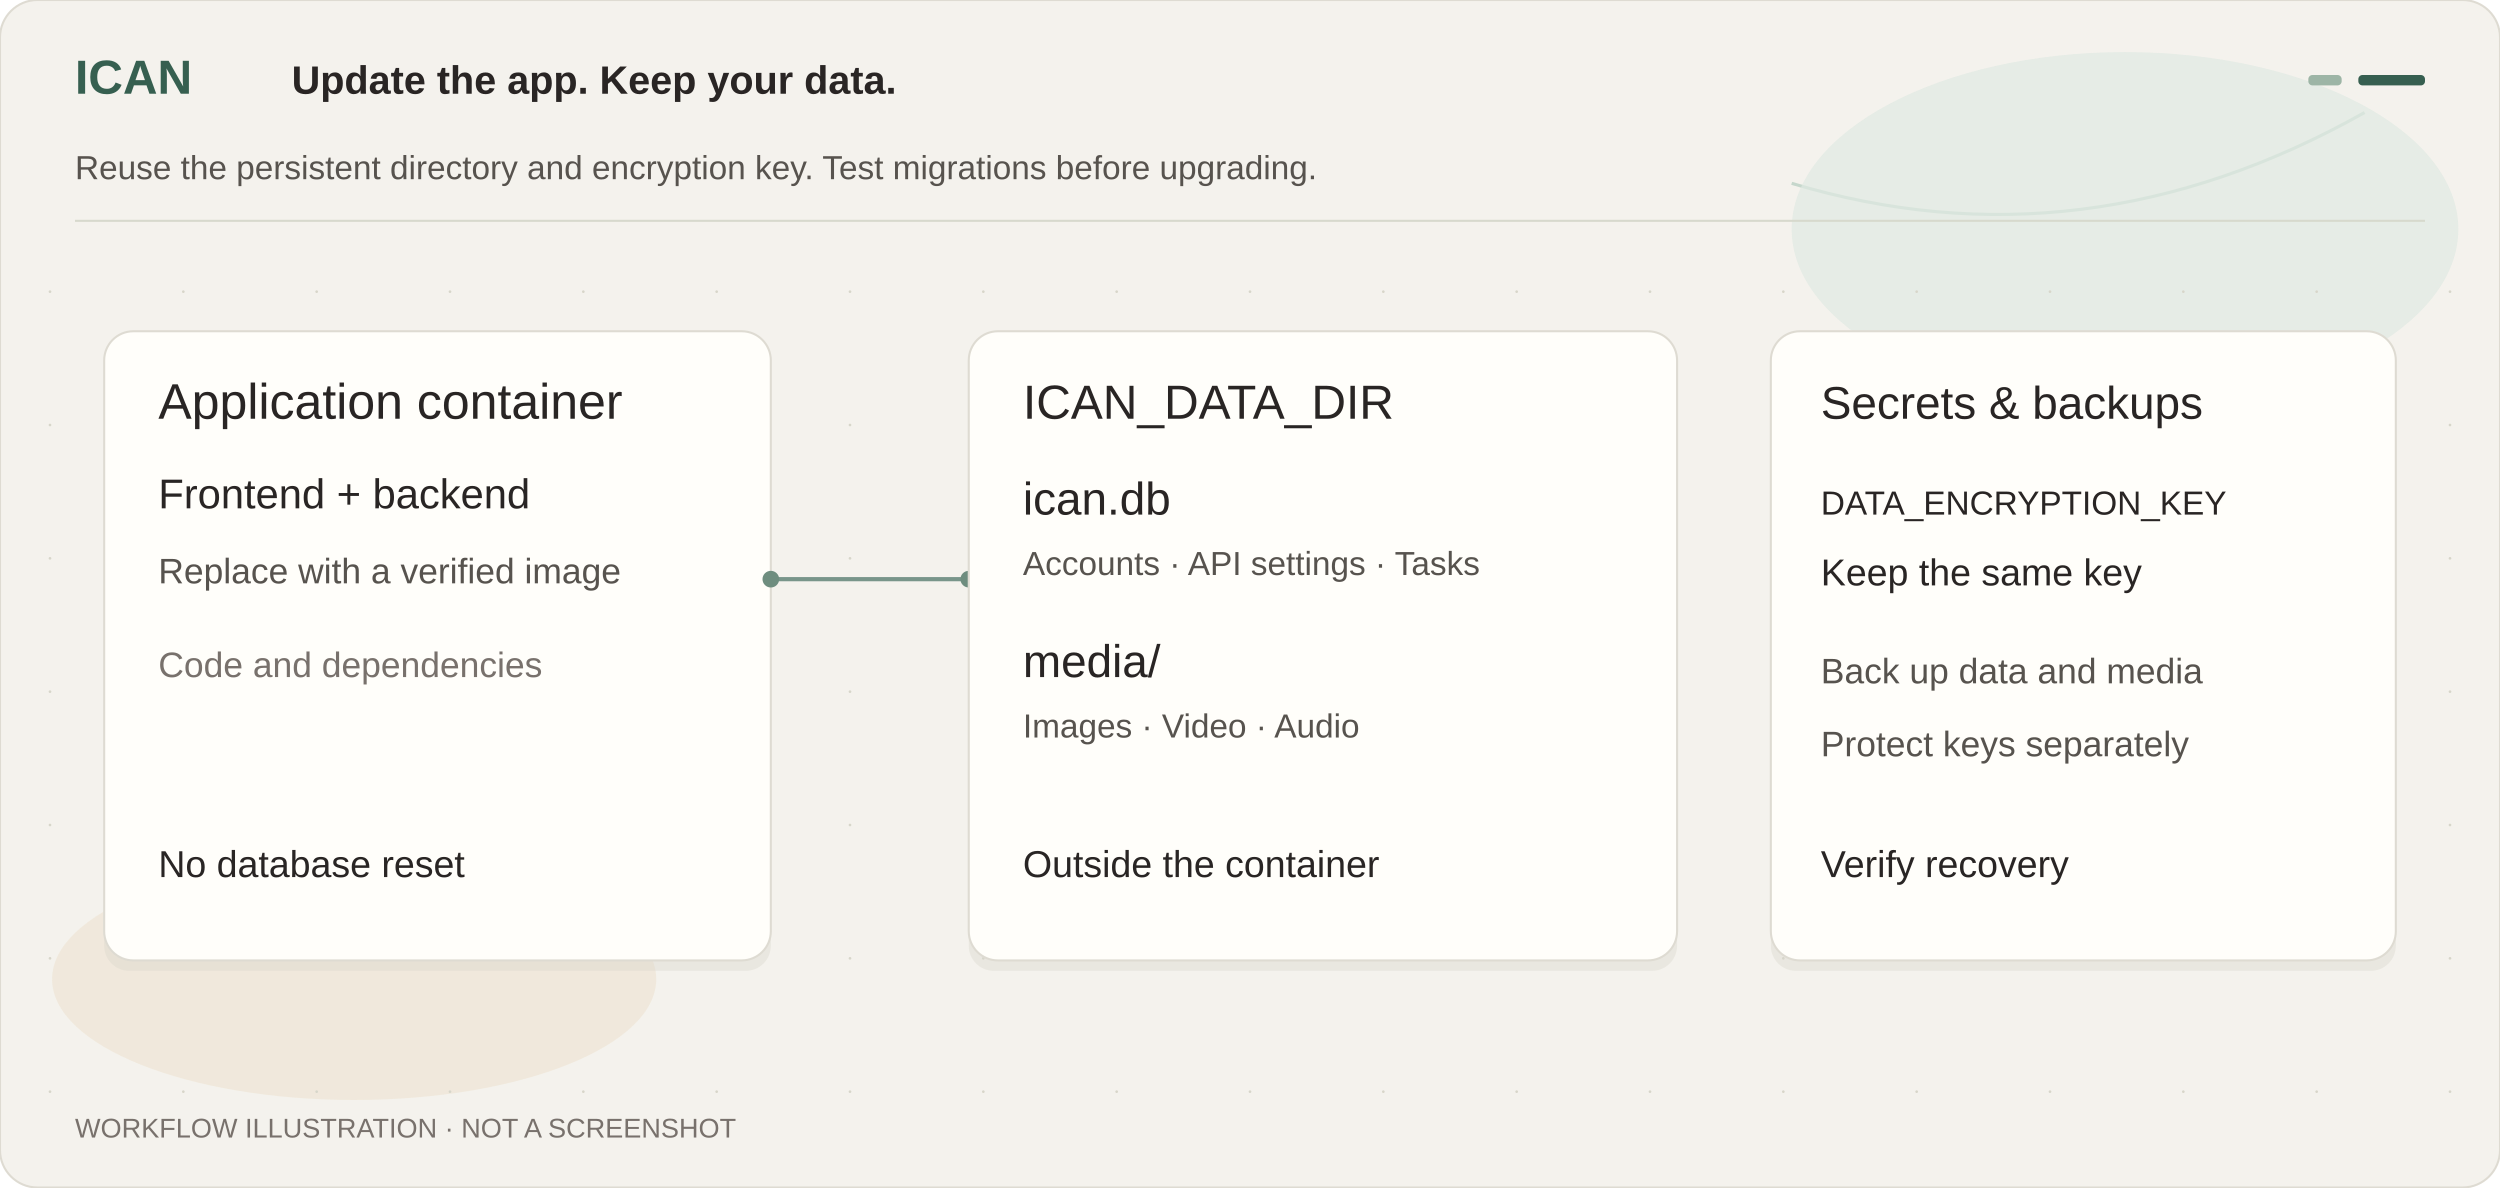
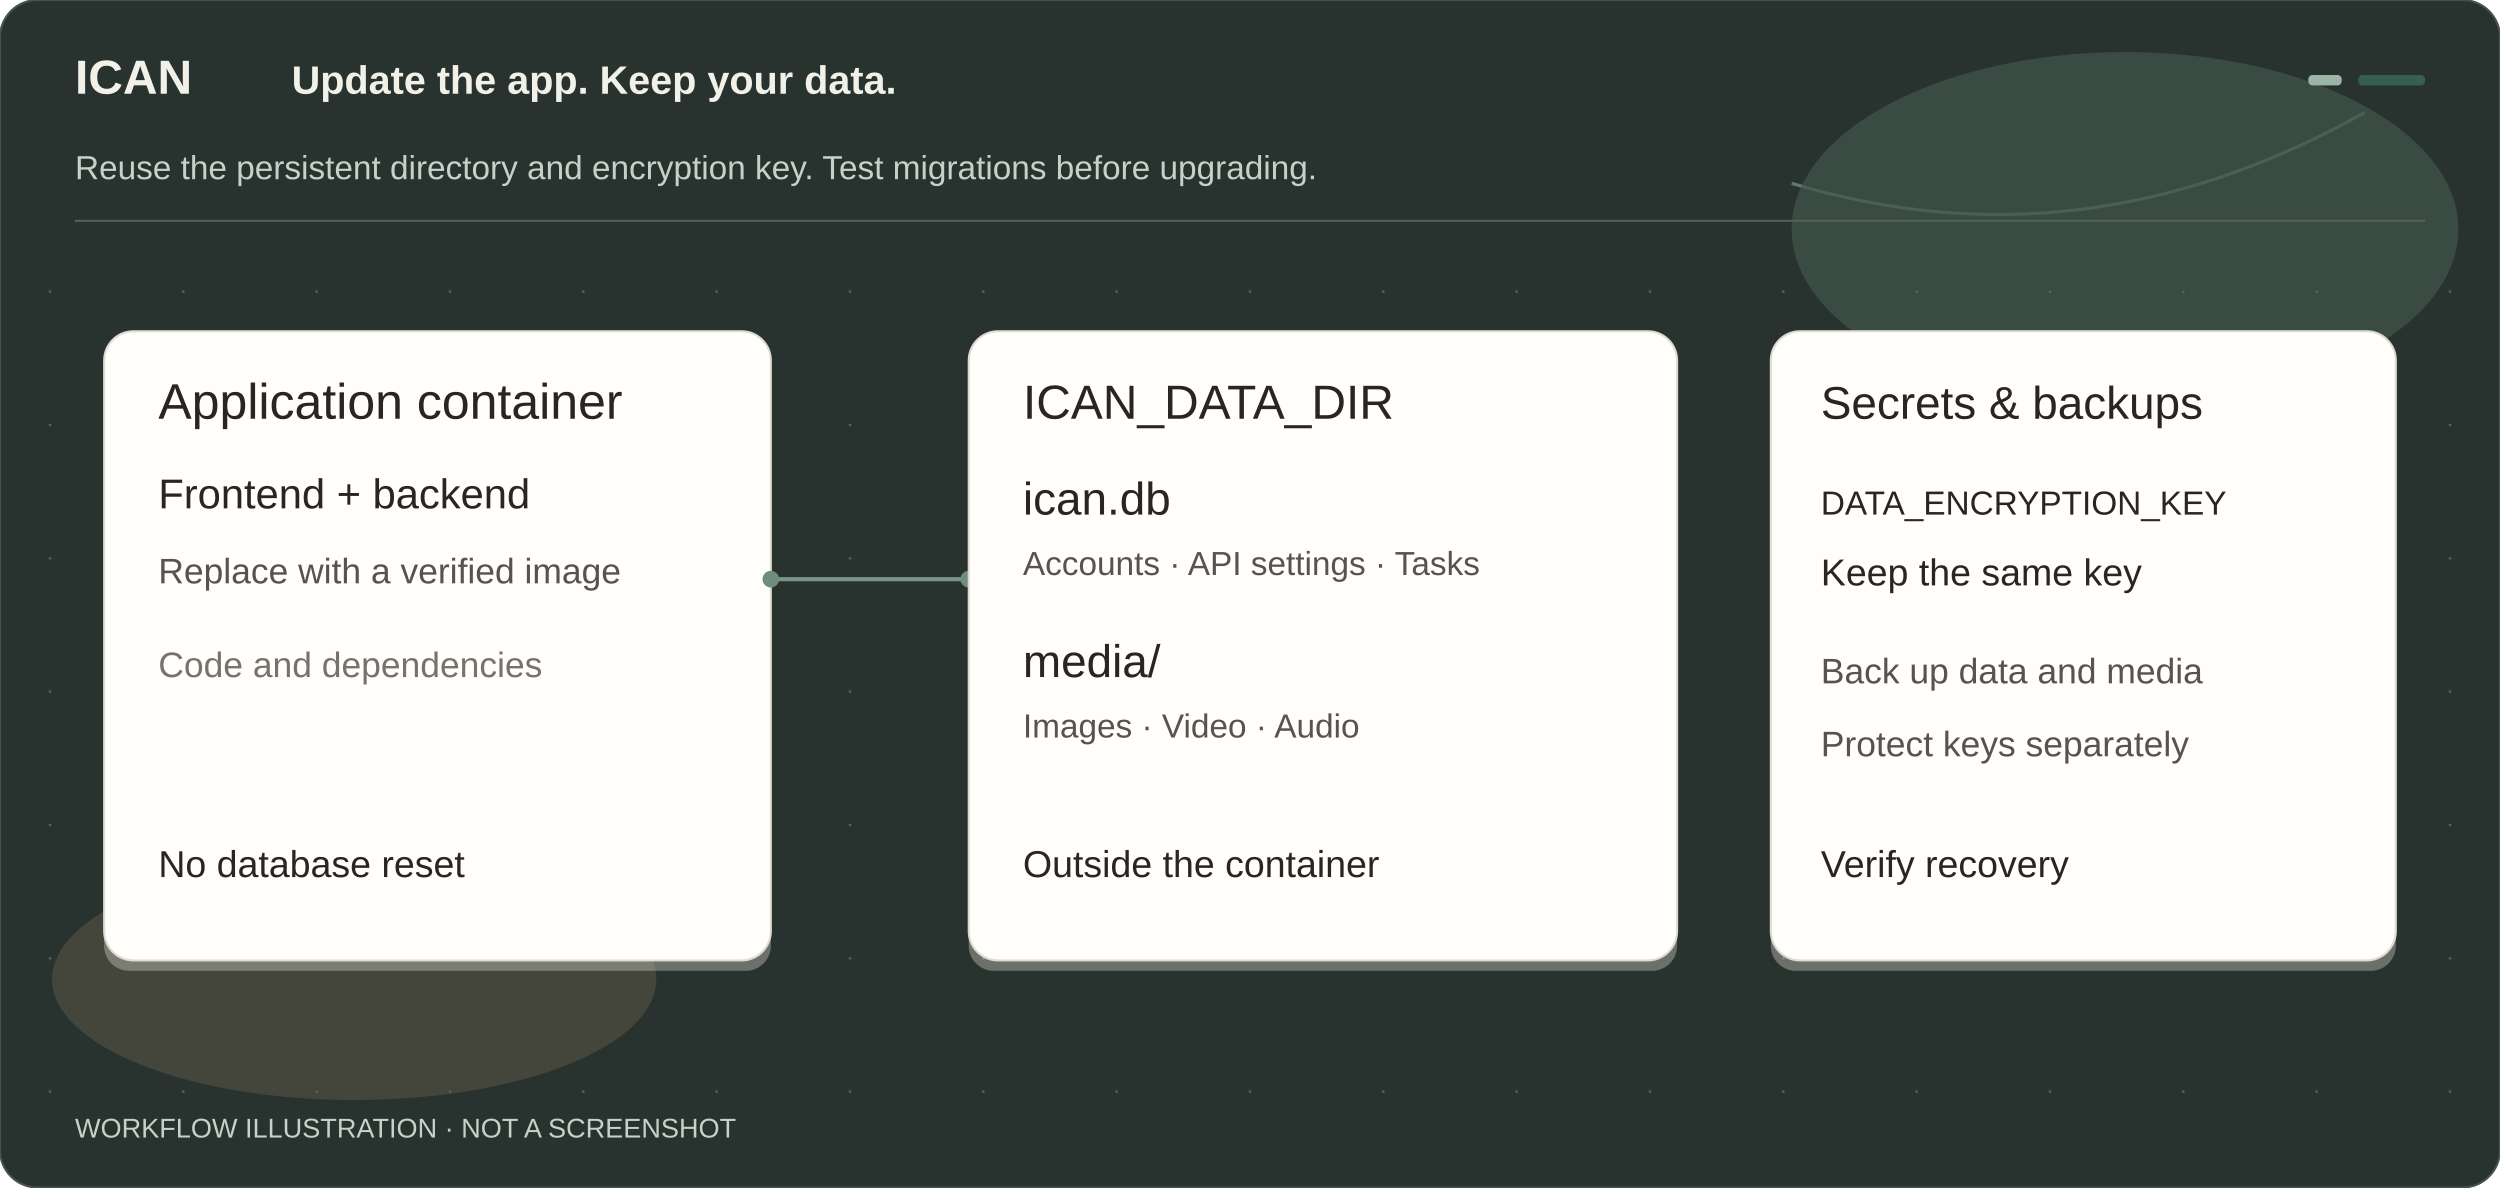
<svg xmlns="http://www.w3.org/2000/svg" width="1200" height="570" viewBox="0 0 1200 570" role="img" aria-labelledby="title desc" font-family="Arial, 'Noto Sans CJK SC', 'Microsoft YaHei', sans-serif">
-   <rect x="0" y="0" width="1200" height="570" rx="18" fill="#f4f2ed" stroke="#dedbd2" />
-   <path d="M860 88 Q1000 130 1135 54" fill="none" stroke="#c6d7cc" stroke-width="1.5" />
-   <ellipse cx="170" cy="470" rx="145" ry="58" fill="#eee4d3" opacity=".65" />
-   <ellipse cx="1020" cy="110" rx="160" ry="85" fill="#dfe9e2" opacity=".7" />
-   <g fill="#d7d6ca">
+   <rect x="0" y="0" width="1200" height="570" rx="18" fill="#28332f" stroke="#45514a" />
+   <path d="M860 88 Q1000 130 1135 54" fill="none" stroke="#617a6b" stroke-width="1.5" />
+   <ellipse cx="170" cy="470" rx="145" ry="58" fill="#535044" opacity=".65" />
+   <ellipse cx="1020" cy="110" rx="160" ry="85" fill="#40564b" opacity=".7" />
+   <g fill="#566258">
    <circle cx="24" cy="140" r=".65" />
    <circle cx="24" cy="204" r=".65" />
    <circle cx="24" cy="268" r=".65" />
    <circle cx="24" cy="332" r=".65" />
    <circle cx="24" cy="396" r=".65" />
    <circle cx="24" cy="460" r=".65" />
    <circle cx="24" cy="524" r=".65" />
    <circle cx="88" cy="140" r=".65" />
    <circle cx="88" cy="204" r=".65" />
    <circle cx="88" cy="268" r=".65" />
    <circle cx="88" cy="332" r=".65" />
    <circle cx="88" cy="396" r=".65" />
    <circle cx="88" cy="460" r=".65" />
    <circle cx="88" cy="524" r=".65" />
    <circle cx="152" cy="140" r=".65" />
    <circle cx="152" cy="204" r=".65" />
    <circle cx="152" cy="268" r=".65" />
    <circle cx="152" cy="332" r=".65" />
    <circle cx="152" cy="396" r=".65" />
    <circle cx="152" cy="460" r=".65" />
    <circle cx="152" cy="524" r=".65" />
    <circle cx="216" cy="140" r=".65" />
    <circle cx="216" cy="204" r=".65" />
    <circle cx="216" cy="268" r=".65" />
    <circle cx="216" cy="332" r=".65" />
    <circle cx="216" cy="396" r=".65" />
    <circle cx="216" cy="460" r=".65" />
    <circle cx="216" cy="524" r=".65" />
    <circle cx="280" cy="140" r=".65" />
    <circle cx="280" cy="204" r=".65" />
    <circle cx="280" cy="268" r=".65" />
    <circle cx="280" cy="332" r=".65" />
    <circle cx="280" cy="396" r=".65" />
    <circle cx="280" cy="460" r=".65" />
    <circle cx="280" cy="524" r=".65" />
    <circle cx="344" cy="140" r=".65" />
    <circle cx="344" cy="204" r=".65" />
    <circle cx="344" cy="268" r=".65" />
    <circle cx="344" cy="332" r=".65" />
    <circle cx="344" cy="396" r=".65" />
    <circle cx="344" cy="460" r=".65" />
    <circle cx="344" cy="524" r=".65" />
    <circle cx="408" cy="140" r=".65" />
    <circle cx="408" cy="204" r=".65" />
    <circle cx="408" cy="268" r=".65" />
    <circle cx="408" cy="332" r=".65" />
    <circle cx="408" cy="396" r=".65" />
    <circle cx="408" cy="460" r=".65" />
    <circle cx="408" cy="524" r=".65" />
    <circle cx="472" cy="140" r=".65" />
    <circle cx="472" cy="204" r=".65" />
    <circle cx="472" cy="268" r=".65" />
    <circle cx="472" cy="332" r=".65" />
    <circle cx="472" cy="396" r=".65" />
    <circle cx="472" cy="460" r=".65" />
    <circle cx="472" cy="524" r=".65" />
    <circle cx="536" cy="140" r=".65" />
    <circle cx="536" cy="204" r=".65" />
    <circle cx="536" cy="268" r=".65" />
    <circle cx="536" cy="332" r=".65" />
    <circle cx="536" cy="396" r=".65" />
    <circle cx="536" cy="460" r=".65" />
    <circle cx="536" cy="524" r=".65" />
    <circle cx="600" cy="140" r=".65" />
    <circle cx="600" cy="204" r=".65" />
    <circle cx="600" cy="268" r=".65" />
    <circle cx="600" cy="332" r=".65" />
    <circle cx="600" cy="396" r=".65" />
    <circle cx="600" cy="460" r=".65" />
    <circle cx="600" cy="524" r=".65" />
    <circle cx="664" cy="140" r=".65" />
    <circle cx="664" cy="204" r=".65" />
    <circle cx="664" cy="268" r=".65" />
    <circle cx="664" cy="332" r=".65" />
    <circle cx="664" cy="396" r=".65" />
    <circle cx="664" cy="460" r=".65" />
    <circle cx="664" cy="524" r=".65" />
    <circle cx="728" cy="140" r=".65" />
    <circle cx="728" cy="204" r=".65" />
    <circle cx="728" cy="268" r=".65" />
    <circle cx="728" cy="332" r=".65" />
    <circle cx="728" cy="396" r=".65" />
    <circle cx="728" cy="460" r=".65" />
    <circle cx="728" cy="524" r=".65" />
    <circle cx="792" cy="140" r=".65" />
    <circle cx="792" cy="204" r=".65" />
    <circle cx="792" cy="268" r=".65" />
    <circle cx="792" cy="332" r=".65" />
    <circle cx="792" cy="396" r=".65" />
    <circle cx="792" cy="460" r=".65" />
    <circle cx="792" cy="524" r=".65" />
    <circle cx="856" cy="140" r=".65" />
    <circle cx="856" cy="204" r=".65" />
    <circle cx="856" cy="268" r=".65" />
    <circle cx="856" cy="332" r=".65" />
    <circle cx="856" cy="396" r=".65" />
    <circle cx="856" cy="460" r=".65" />
    <circle cx="856" cy="524" r=".65" />
    <circle cx="920" cy="140" r=".65" />
    <circle cx="920" cy="204" r=".65" />
    <circle cx="920" cy="268" r=".65" />
    <circle cx="920" cy="332" r=".65" />
    <circle cx="920" cy="396" r=".65" />
    <circle cx="920" cy="460" r=".65" />
    <circle cx="920" cy="524" r=".65" />
    <circle cx="984" cy="140" r=".65" />
    <circle cx="984" cy="204" r=".65" />
    <circle cx="984" cy="268" r=".65" />
    <circle cx="984" cy="332" r=".65" />
    <circle cx="984" cy="396" r=".65" />
    <circle cx="984" cy="460" r=".65" />
    <circle cx="984" cy="524" r=".65" />
    <circle cx="1048" cy="140" r=".65" />
    <circle cx="1048" cy="204" r=".65" />
    <circle cx="1048" cy="268" r=".65" />
    <circle cx="1048" cy="332" r=".65" />
    <circle cx="1048" cy="396" r=".65" />
    <circle cx="1048" cy="460" r=".65" />
    <circle cx="1048" cy="524" r=".65" />
    <circle cx="1112" cy="140" r=".65" />
    <circle cx="1112" cy="204" r=".65" />
    <circle cx="1112" cy="268" r=".65" />
    <circle cx="1112" cy="332" r=".65" />
    <circle cx="1112" cy="396" r=".65" />
    <circle cx="1112" cy="460" r=".65" />
    <circle cx="1112" cy="524" r=".65" />
    <circle cx="1176" cy="140" r=".65" />
    <circle cx="1176" cy="204" r=".65" />
    <circle cx="1176" cy="268" r=".65" />
    <circle cx="1176" cy="332" r=".65" />
    <circle cx="1176" cy="396" r=".65" />
    <circle cx="1176" cy="460" r=".65" />
    <circle cx="1176" cy="524" r=".65" />
  </g>
  <g font-family="Arial, 'Noto Sans CJK SC', 'Microsoft YaHei', sans-serif">
-     <path d="M36 106 H1164" stroke="#d7d9cd" />
-     <text x="36" y="45" font-size="23" fill="#365f50" font-weight="700">ICAN</text>
-     <text x="140" y="45" font-size="19" fill="#292524" font-weight="600">Update the app. Keep your data.</text>
-     <text x="36" y="86" font-size="16" fill="#57534e">Reuse the persistent directory and encryption key. Test migrations before upgrading.</text>
-     <text x="36" y="546" font-size="13" fill="#78716c">WORKFLOW ILLUSTRATION · NOT A SCREENSHOT</text>
+     <path d="M36 106 H1164" stroke="#536157" />
+     <text x="36" y="45" font-size="23" fill="#f1f1e8" font-weight="700">ICAN</text>
+     <text x="140" y="45" font-size="19" fill="#f1f1e8" font-weight="600">Update the app. Keep your data.</text>
+     <text x="36" y="86" font-size="16" fill="#c7d1c8">Reuse the persistent directory and encryption key. Test migrations before upgrading.</text>
+     <text x="36" y="546" font-size="13" fill="#c7d1c8">WORKFLOW ILLUSTRATION · NOT A SCREENSHOT</text>
    <rect x="50" y="164.0" width="320" height="302" rx="12" fill="#d8d6cb" stroke="none" opacity=".38" />
    <rect x="50" y="159" width="320" height="302" rx="14" fill="#fffefa" stroke="#dedbd2" />
    <text x="76" y="201" font-size="24" fill="#292524">Application container</text>
    <text x="76" y="244" font-size="20" fill="#292524">Frontend + backend</text>
    <text x="76" y="280" font-size="17" fill="#57534e">Replace with a verified image</text>
    <text x="76" y="325" font-size="17" fill="#78716c">Code and dependencies</text>
    <text x="76" y="421" font-size="18" fill="#292524">No database reset</text>
    <path d="M370 278 C417.5 278 417.5 278 465 278" fill="none" stroke="#78958a" stroke-width="2" />
    <circle cx="370" cy="278" r="4" fill="#6e8d7f" />
    <circle cx="465" cy="278" r="4" fill="#6e8d7f" />
    <rect x="465" y="164.0" width="340" height="302" rx="12" fill="#d8d6cb" stroke="none" opacity=".38" />
    <rect x="465" y="159" width="340" height="302" rx="14" fill="#fffefa" stroke="#dedbd2" />
    <text x="491" y="201" font-size="23" fill="#292524">ICAN_DATA_DIR</text>
    <text x="491" y="247" font-size="22" fill="#292524">ican.db</text>
    <text x="491" y="276" font-size="16" fill="#57534e">Accounts · API settings · Tasks</text>
    <text x="491" y="325" font-size="22" fill="#292524">media/</text>
    <text x="491" y="354" font-size="16" fill="#57534e">Images · Video · Audio</text>
    <text x="491" y="421" font-size="18" fill="#292524">Outside the container</text>
    <rect x="850" y="164.0" width="300" height="302" rx="12" fill="#d8d6cb" stroke="none" opacity=".38" />
    <rect x="850" y="159" width="300" height="302" rx="14" fill="#fffefa" stroke="#dedbd2" />
    <text x="874" y="201" font-size="22" fill="#292524">Secrets &amp; backups</text>
    <text x="874" y="247" font-size="16" fill="#292524">DATA_ENCRYPTION_KEY</text>
    <text x="874" y="281" font-size="18" fill="#292524">Keep the same key</text>
    <text x="874" y="328" font-size="17" fill="#57534e">Back up data and media</text>
    <text x="874" y="363" font-size="17" fill="#57534e">Protect keys separately</text>
    <text x="874" y="421" font-size="18" fill="#292524">Verify recovery</text>
    <rect x="1108" y="36" width="16" height="5" rx="2" fill="#9db5a6" />
    <rect x="1132" y="36" width="32" height="5" rx="2" fill="#365f50" />
  </g>
</svg>
